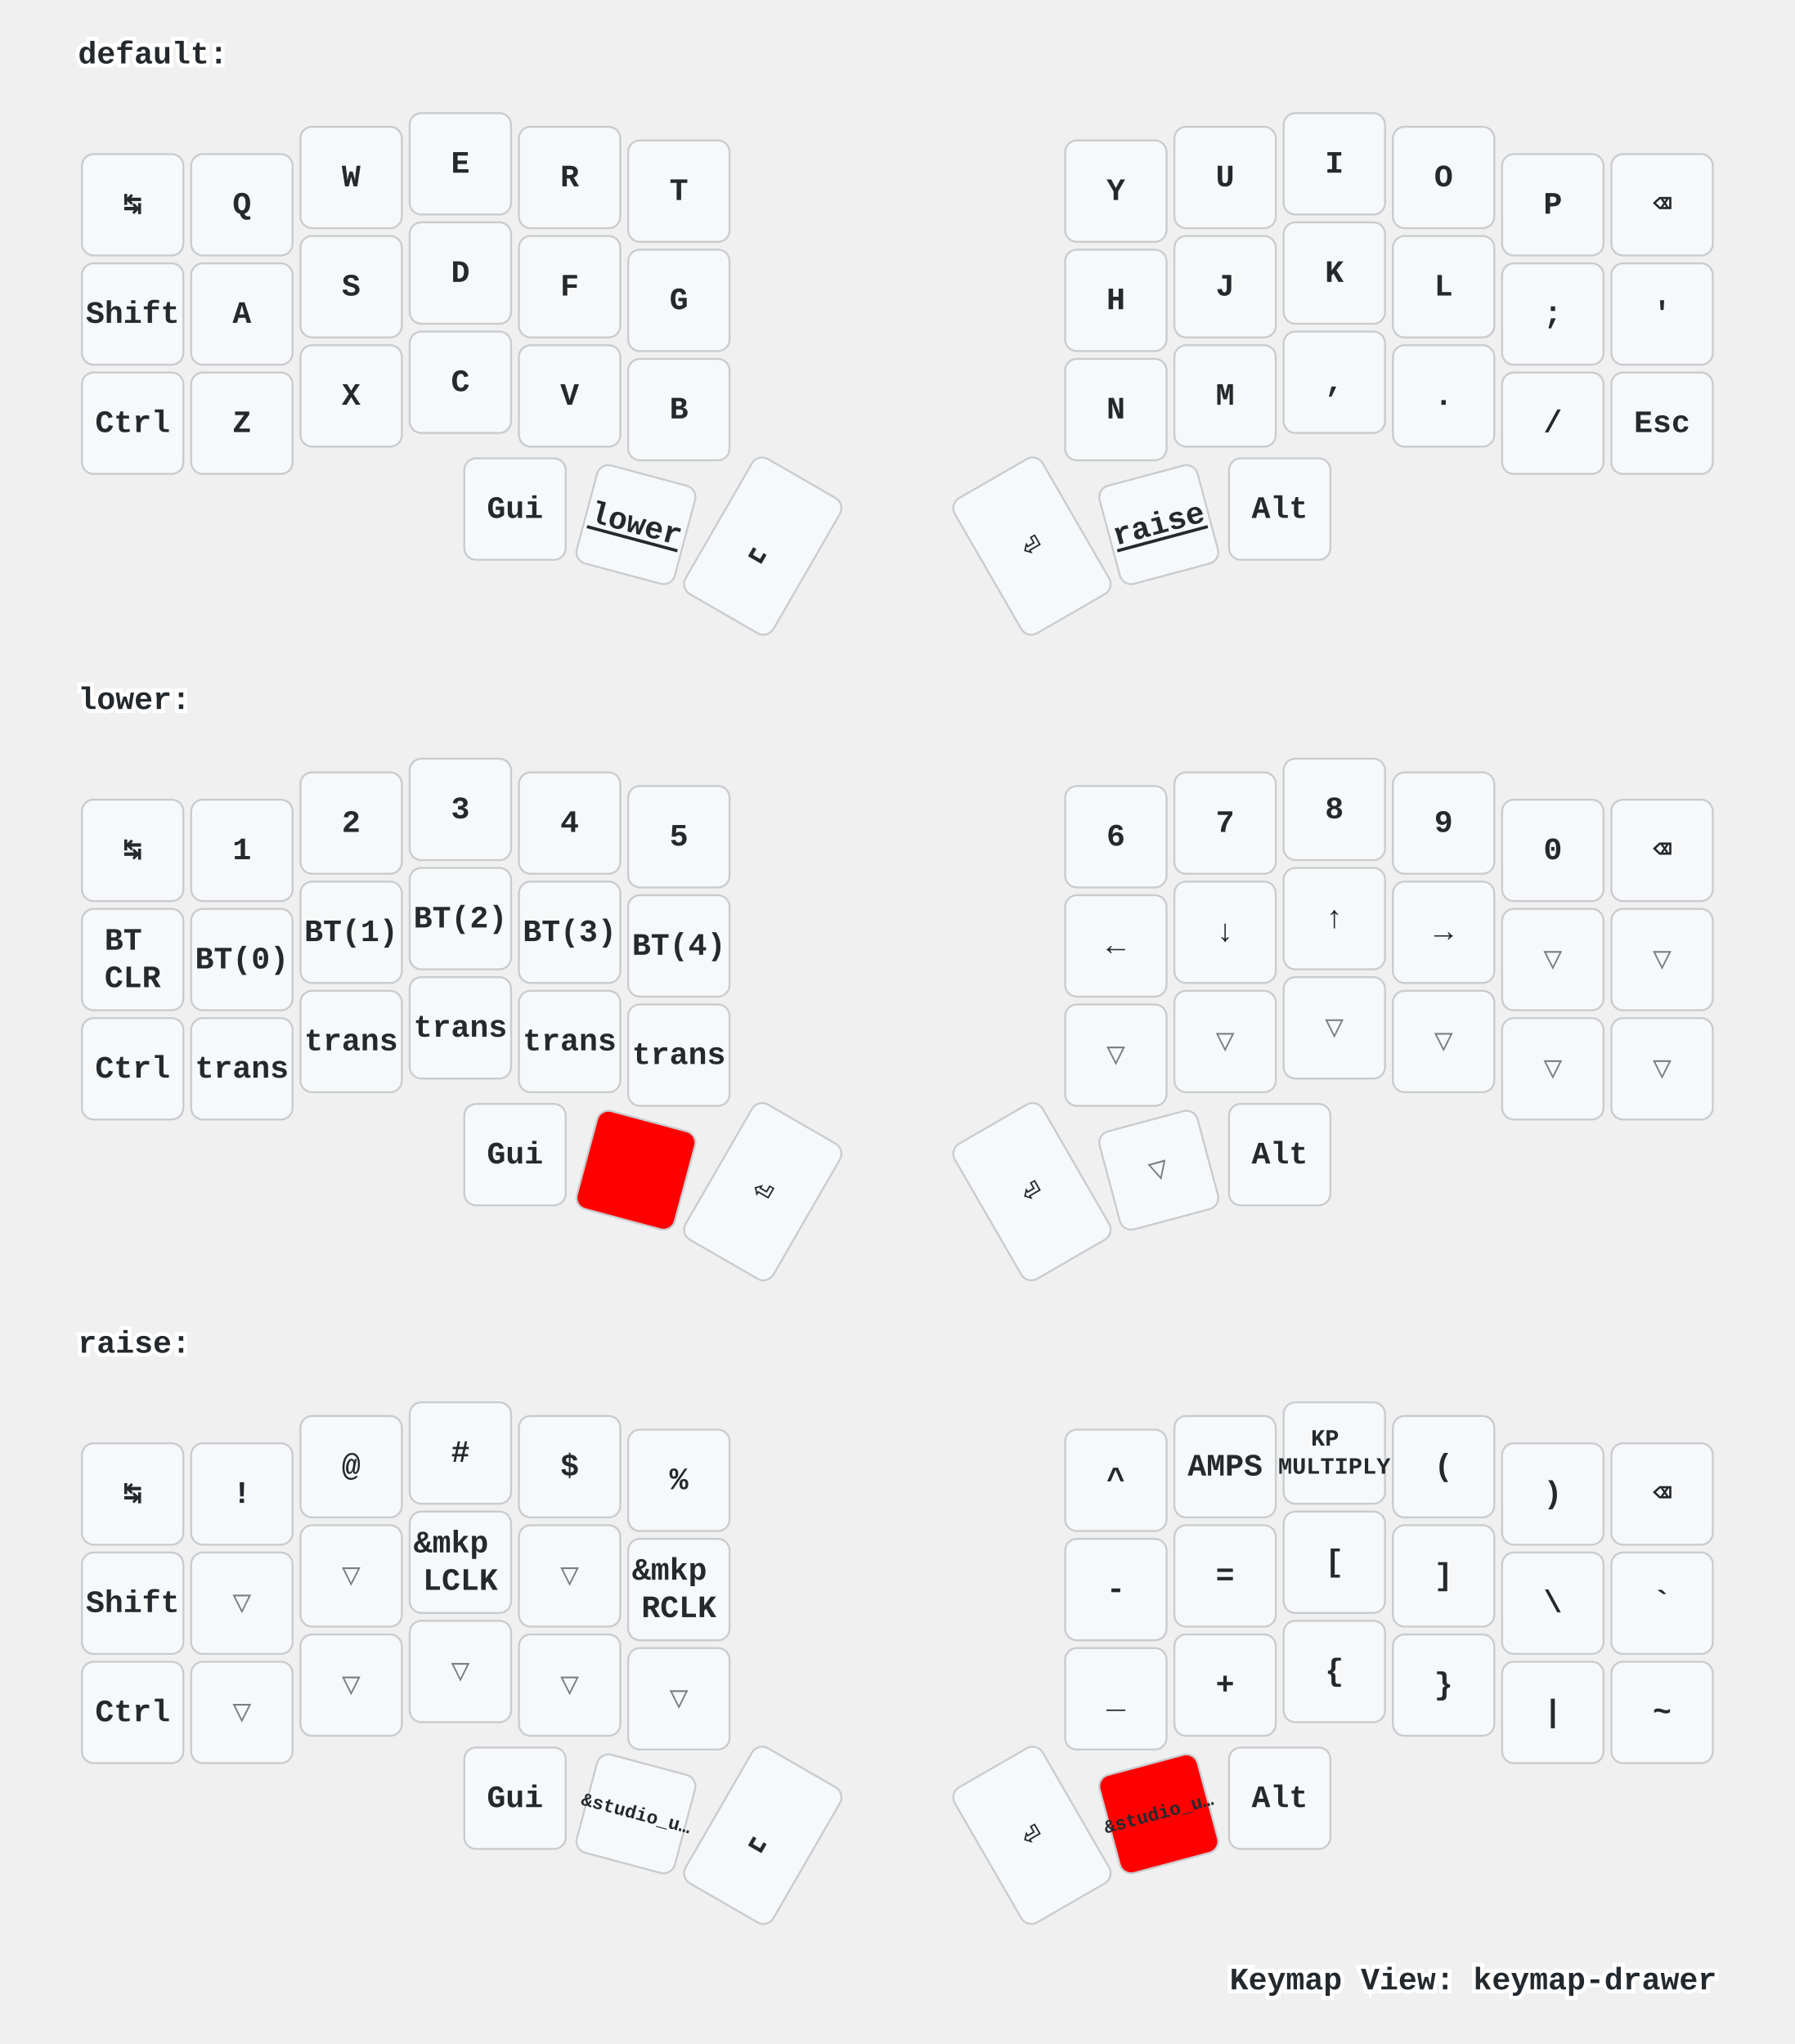
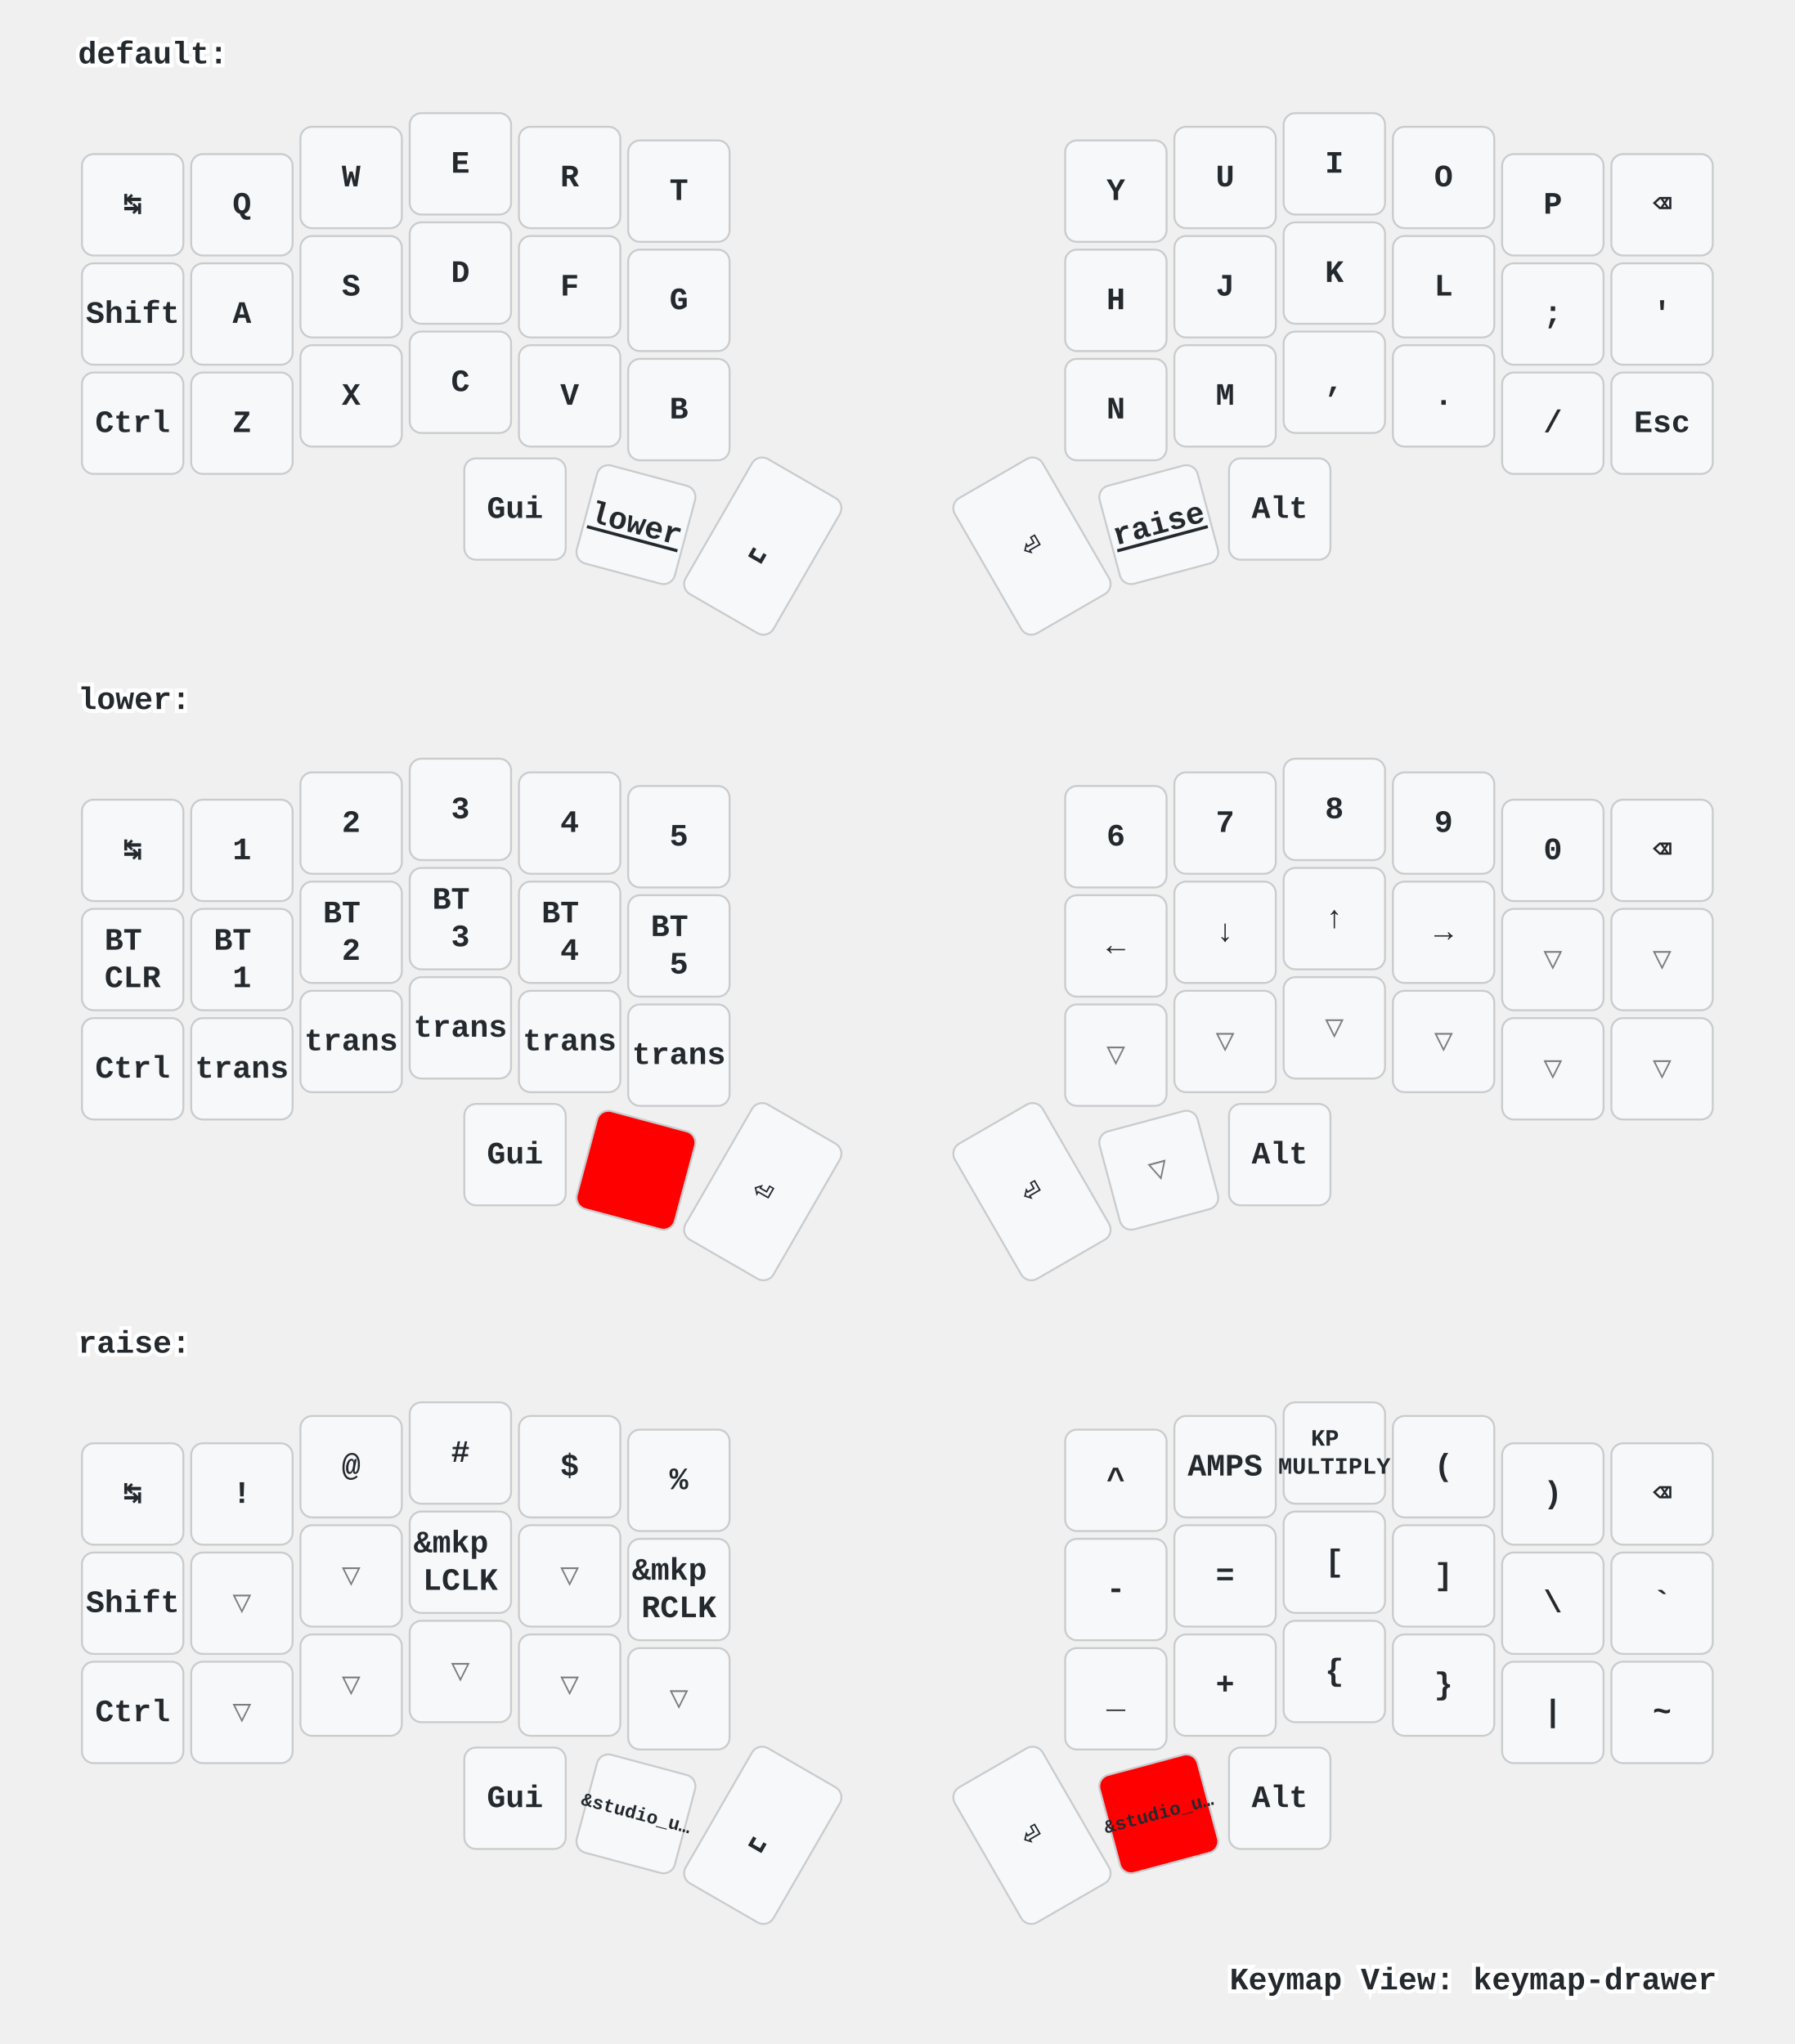
<svg xmlns="http://www.w3.org/2000/svg" width="920" height="1048" viewBox="0 0 920 1048" class="keymap">
  <style>/* inherit to force styles through use tags */
svg path {
    fill: inherit;
}

/* font and background color specifications */
svg.keymap {
    font-family: SFMono-Regular,Consolas,Liberation Mono,Menlo,monospace;
    font-size: 14px;
    font-kerning: normal;
    text-rendering: optimizeLegibility;
    fill: #24292e;
}

/* default key styling */
rect.key {
    fill: #f6f8fa;
}

rect.key, rect.combo {
    stroke: #c9cccf;
    stroke-width: 1;
}

/* default key side styling, only used is draw_key_sides is set */
rect.side {
    filter: brightness(90%);
}

/* color accent for combo boxes */
rect.combo, rect.combo-separate {
    fill: #cdf;
}

/* color accent for held keys */
rect.held, rect.combo.held {
    fill: #fdd;
}

/* color accent for ghost (optional) keys */
rect.ghost, rect.combo.ghost {
    stroke-dasharray: 4, 4;
    stroke-width: 2;
}

text {
    text-anchor: middle;
    dominant-baseline: middle;
}

/* styling for layer labels */
text.label {
    font-weight: bold;
    text-anchor: start;
    stroke: white;
    stroke-width: 4;
    paint-order: stroke;
}

/* styling for optional footer */
text.footer {
    text-anchor: end;
    dominant-baseline: auto;
    stroke: white;
    stroke-width: 4;
    paint-order: stroke;
}

/* styling for combo tap, and key non-tap label text */
text.combo, text.hold, text.shifted, text.left, text.right {
    font-size: 11px;
}

text.hold {
    text-anchor: middle;
    dominant-baseline: auto;
}

text.shifted {
    text-anchor: middle;
    dominant-baseline: hanging;
}

text.left {
    text-anchor: start;
}

text.right {
    text-anchor: end;
}

text.layer-activator {
    text-decoration: underline;
}

/* styling for hold/shifted label text in combo box */
text.combo.hold, text.combo.shifted, text.combo.left, text.combo.right {
    font-size: 8px;
}

/* lighter symbol for transparent keys */
text.trans {
    fill: #7b7e81;
}

/* styling for combo dendrons */
path.combo {
    stroke-width: 1;
    stroke: gray;
    fill: none;
}

/* Start Tabler Icons Cleanup */
/* cannot use height/width with glyphs */
.icon-tabler &gt; path {
    fill: inherit;
    stroke: inherit;
    stroke-width: 2;
}
/* hide tabler's default box */
.icon-tabler &gt; path[stroke="none"][fill="none"] {
    visibility: hidden;
}
/* End Tabler Icons Cleanup */

/* For default sytles, see https://github.com/caksoylar/keymap-drawer/blob/main/keymap_drawer/config.py#L85 */

svg.keymap {
  font-family: Ubuntu Mono, Inconsolata, Consolas, Liberation Mono, Menlo, monospace;
  font-size: 16px;
  font-weight: bold;
  text-rendering: optimizeLegibility;
}

/* Color accent for held keys
red = #f00
green = #0f0
blue = #00f
yellow = #ff0
cyan = #0ff
magenta = #f0f
white = #fff
black = #000
grey = #888
light grey = #ccc
#ffc
*/
rect.held, rect.combo.held {
    fill: #f00;
}

/* Technique borrowed and extended from https://github.com/englmaxi/zmk-config/blob/master/keymap-drawer/config.yaml */
.sym_sub_text.tap {
  translate: -5px 2px;
  font-size: 20px;
}
.sym_sub_text.shifted {
  translate: 10px 13px;
  font-size: 10px;
  opacity: 1.0;
}
.combo.sym_sub_text.tap {
  translate: -1px 1px;
}
.combo.sym_sub_text.shifted {
  translate: 7px 5px;
  font-size: 10px;
  opacity: 1.0;
}

/* Toggle */
.toggle.shifted {
  translate: -10px 12px;
}

.toggle.hold {
  translate: 13px -23px;
}

/* Variant for tap-dances */
.tap_dance.tap {
  translate: -7px 0px;
  font-size: 12px;
}
.tap_dance.shifted {
  translate: 7px 17px;
  font-size: 12px;
  opacity: 1.0;
}

/* Variant for symbol next to symbol */
.sym_by_sym.tap {
  translate: -6px 0px;
}
.sym_by_sym.shifted {
  translate: 10px 12px;
  opacity: 1.0;
}

.combo.sym_by_sym.tap {
  translate: -35px 0px;
}
.combo.sym_by_sym.shifted {
  translate: 35px 20px;
  opacity: 1.0;
}

.combo.sym_by_sym.hold {
  visibility: hidden;
}

/* hide hold box for combo sym_by_sym */
.combo.sym_by_sym.hold &gt; path[stroke="none"][fill="none"] {
  visibility: hidden;
}
</style>
  <g transform="translate(40, 0)" class="layer-default">
    <text x="0" y="28" class="label" id="default">default:</text>
    <g transform="translate(0, 56)">
      <g transform="translate(28, 49)" class="key keypos-0">
        <rect rx="6" ry="6" x="-26" y="-26" width="52" height="52" class="key" />
        <text x="0" y="0" class="key tap">↹</text>
      </g>
      <g transform="translate(84, 49)" class="key keypos-1">
        <rect rx="6" ry="6" x="-26" y="-26" width="52" height="52" class="key" />
        <text x="0" y="0" class="key tap">Q</text>
      </g>
      <g transform="translate(140, 35)" class="key keypos-2">
        <rect rx="6" ry="6" x="-26" y="-26" width="52" height="52" class="key" />
        <text x="0" y="0" class="key tap">W</text>
      </g>
      <g transform="translate(196, 28)" class="key keypos-3">
        <rect rx="6" ry="6" x="-26" y="-26" width="52" height="52" class="key" />
        <text x="0" y="0" class="key tap">E</text>
      </g>
      <g transform="translate(252, 35)" class="key keypos-4">
        <rect rx="6" ry="6" x="-26" y="-26" width="52" height="52" class="key" />
        <text x="0" y="0" class="key tap">R</text>
      </g>
      <g transform="translate(308, 42)" class="key keypos-5">
        <rect rx="6" ry="6" x="-26" y="-26" width="52" height="52" class="key" />
        <text x="0" y="0" class="key tap">T</text>
      </g>
      <g transform="translate(532, 42)" class="key keypos-6">
        <rect rx="6" ry="6" x="-26" y="-26" width="52" height="52" class="key" />
        <text x="0" y="0" class="key tap">Y</text>
      </g>
      <g transform="translate(588, 35)" class="key keypos-7">
        <rect rx="6" ry="6" x="-26" y="-26" width="52" height="52" class="key" />
        <text x="0" y="0" class="key tap">U</text>
      </g>
      <g transform="translate(644, 28)" class="key keypos-8">
        <rect rx="6" ry="6" x="-26" y="-26" width="52" height="52" class="key" />
        <text x="0" y="0" class="key tap">I</text>
      </g>
      <g transform="translate(700, 35)" class="key keypos-9">
        <rect rx="6" ry="6" x="-26" y="-26" width="52" height="52" class="key" />
        <text x="0" y="0" class="key tap">O</text>
      </g>
      <g transform="translate(756, 49)" class="key keypos-10">
        <rect rx="6" ry="6" x="-26" y="-26" width="52" height="52" class="key" />
        <text x="0" y="0" class="key tap">P</text>
      </g>
      <g transform="translate(812, 49)" class="key keypos-11">
        <rect rx="6" ry="6" x="-26" y="-26" width="52" height="52" class="key" />
        <text x="0" y="0" class="key tap">⌫</text>
      </g>
      <g transform="translate(28, 105)" class="key keypos-12">
        <rect rx="6" ry="6" x="-26" y="-26" width="52" height="52" class="key" />
        <text x="0" y="0" class="key tap">Shift</text>
      </g>
      <g transform="translate(84, 105)" class="key keypos-13">
        <rect rx="6" ry="6" x="-26" y="-26" width="52" height="52" class="key" />
        <text x="0" y="0" class="key tap">A</text>
      </g>
      <g transform="translate(140, 91)" class="key keypos-14">
        <rect rx="6" ry="6" x="-26" y="-26" width="52" height="52" class="key" />
        <text x="0" y="0" class="key tap">S</text>
      </g>
      <g transform="translate(196, 84)" class="key keypos-15">
        <rect rx="6" ry="6" x="-26" y="-26" width="52" height="52" class="key" />
        <text x="0" y="0" class="key tap">D</text>
      </g>
      <g transform="translate(252, 91)" class="key keypos-16">
        <rect rx="6" ry="6" x="-26" y="-26" width="52" height="52" class="key" />
        <text x="0" y="0" class="key tap">F</text>
      </g>
      <g transform="translate(308, 98)" class="key keypos-17">
        <rect rx="6" ry="6" x="-26" y="-26" width="52" height="52" class="key" />
        <text x="0" y="0" class="key tap">G</text>
      </g>
      <g transform="translate(532, 98)" class="key keypos-18">
        <rect rx="6" ry="6" x="-26" y="-26" width="52" height="52" class="key" />
        <text x="0" y="0" class="key tap">H</text>
      </g>
      <g transform="translate(588, 91)" class="key keypos-19">
        <rect rx="6" ry="6" x="-26" y="-26" width="52" height="52" class="key" />
        <text x="0" y="0" class="key tap">J</text>
      </g>
      <g transform="translate(644, 84)" class="key keypos-20">
        <rect rx="6" ry="6" x="-26" y="-26" width="52" height="52" class="key" />
        <text x="0" y="0" class="key tap">K</text>
      </g>
      <g transform="translate(700, 91)" class="key keypos-21">
        <rect rx="6" ry="6" x="-26" y="-26" width="52" height="52" class="key" />
        <text x="0" y="0" class="key tap">L</text>
      </g>
      <g transform="translate(756, 105)" class="key keypos-22">
        <rect rx="6" ry="6" x="-26" y="-26" width="52" height="52" class="key" />
        <text x="0" y="0" class="key tap">;</text>
      </g>
      <g transform="translate(812, 105)" class="key keypos-23">
        <rect rx="6" ry="6" x="-26" y="-26" width="52" height="52" class="key" />
        <text x="0" y="0" class="key tap">'</text>
      </g>
      <g transform="translate(28, 161)" class="key keypos-24">
        <rect rx="6" ry="6" x="-26" y="-26" width="52" height="52" class="key" />
        <text x="0" y="0" class="key tap">Ctrl</text>
      </g>
      <g transform="translate(84, 161)" class="key keypos-25">
        <rect rx="6" ry="6" x="-26" y="-26" width="52" height="52" class="key" />
        <text x="0" y="0" class="key tap">Z</text>
      </g>
      <g transform="translate(140, 147)" class="key keypos-26">
        <rect rx="6" ry="6" x="-26" y="-26" width="52" height="52" class="key" />
        <text x="0" y="0" class="key tap">X</text>
      </g>
      <g transform="translate(196, 140)" class="key keypos-27">
        <rect rx="6" ry="6" x="-26" y="-26" width="52" height="52" class="key" />
        <text x="0" y="0" class="key tap">C</text>
      </g>
      <g transform="translate(252, 147)" class="key keypos-28">
        <rect rx="6" ry="6" x="-26" y="-26" width="52" height="52" class="key" />
        <text x="0" y="0" class="key tap">V</text>
      </g>
      <g transform="translate(308, 154)" class="key keypos-29">
        <rect rx="6" ry="6" x="-26" y="-26" width="52" height="52" class="key" />
        <text x="0" y="0" class="key tap">B</text>
      </g>
      <g transform="translate(532, 154)" class="key keypos-30">
        <rect rx="6" ry="6" x="-26" y="-26" width="52" height="52" class="key" />
        <text x="0" y="0" class="key tap">N</text>
      </g>
      <g transform="translate(588, 147)" class="key keypos-31">
        <rect rx="6" ry="6" x="-26" y="-26" width="52" height="52" class="key" />
        <text x="0" y="0" class="key tap">M</text>
      </g>
      <g transform="translate(644, 140)" class="key keypos-32">
        <rect rx="6" ry="6" x="-26" y="-26" width="52" height="52" class="key" />
        <text x="0" y="0" class="key tap">,</text>
      </g>
      <g transform="translate(700, 147)" class="key keypos-33">
        <rect rx="6" ry="6" x="-26" y="-26" width="52" height="52" class="key" />
        <text x="0" y="0" class="key tap">.</text>
      </g>
      <g transform="translate(756, 161)" class="key keypos-34">
        <rect rx="6" ry="6" x="-26" y="-26" width="52" height="52" class="key" />
        <text x="0" y="0" class="key tap">/</text>
      </g>
      <g transform="translate(812, 161)" class="key keypos-35">
        <rect rx="6" ry="6" x="-26" y="-26" width="52" height="52" class="key" />
        <text x="0" y="0" class="key tap">Esc</text>
      </g>
      <g transform="translate(224, 205)" class="key keypos-36">
        <rect rx="6" ry="6" x="-26" y="-26" width="52" height="52" class="key" />
        <text x="0" y="0" class="key tap">Gui</text>
      </g>
      <g transform="translate(286, 213) rotate(15.0)" class="key keypos-37">
        <rect rx="6" ry="6" x="-26" y="-26" width="52" height="52" class="key" />
        <a href="#lower">
          <text x="0" y="0" class="key tap layer-activator">lower</text>
        </a>
      </g>
      <g transform="translate(351, 224) rotate(30.0)" class="key keypos-38">
        <rect rx="6" ry="6" x="-26" y="-40" width="52" height="80" class="key" />
        <text x="0" y="0" class="key tap">␣</text>
      </g>
      <g transform="translate(489, 224) rotate(-30.0)" class="key keypos-39">
        <rect rx="6" ry="6" x="-26" y="-40" width="52" height="80" class="key" />
        <text x="0" y="0" class="key tap">⏎</text>
      </g>
      <g transform="translate(554, 213) rotate(-15.0)" class="key keypos-40">
        <rect rx="6" ry="6" x="-26" y="-26" width="52" height="52" class="key" />
        <a href="#raise">
          <text x="0" y="0" class="key tap layer-activator">raise</text>
        </a>
      </g>
      <g transform="translate(616, 205)" class="key keypos-41">
        <rect rx="6" ry="6" x="-26" y="-26" width="52" height="52" class="key" />
        <text x="0" y="0" class="key tap">Alt</text>
      </g>
    </g>
  </g>
  <g transform="translate(40, 331)" class="layer-lower">
    <text x="0" y="28" class="label" id="lower">lower:</text>
    <g transform="translate(0, 56)">
      <g transform="translate(28, 49)" class="key keypos-0">
        <rect rx="6" ry="6" x="-26" y="-26" width="52" height="52" class="key" />
        <text x="0" y="0" class="key tap">↹</text>
      </g>
      <g transform="translate(84, 49)" class="key keypos-1">
        <rect rx="6" ry="6" x="-26" y="-26" width="52" height="52" class="key" />
        <text x="0" y="0" class="key tap">1</text>
      </g>
      <g transform="translate(140, 35)" class="key keypos-2">
        <rect rx="6" ry="6" x="-26" y="-26" width="52" height="52" class="key" />
        <text x="0" y="0" class="key tap">2</text>
      </g>
      <g transform="translate(196, 28)" class="key keypos-3">
        <rect rx="6" ry="6" x="-26" y="-26" width="52" height="52" class="key" />
        <text x="0" y="0" class="key tap">3</text>
      </g>
      <g transform="translate(252, 35)" class="key keypos-4">
        <rect rx="6" ry="6" x="-26" y="-26" width="52" height="52" class="key" />
        <text x="0" y="0" class="key tap">4</text>
      </g>
      <g transform="translate(308, 42)" class="key keypos-5">
        <rect rx="6" ry="6" x="-26" y="-26" width="52" height="52" class="key" />
        <text x="0" y="0" class="key tap">5</text>
      </g>
      <g transform="translate(532, 42)" class="key keypos-6">
        <rect rx="6" ry="6" x="-26" y="-26" width="52" height="52" class="key" />
        <text x="0" y="0" class="key tap">6</text>
      </g>
      <g transform="translate(588, 35)" class="key keypos-7">
        <rect rx="6" ry="6" x="-26" y="-26" width="52" height="52" class="key" />
        <text x="0" y="0" class="key tap">7</text>
      </g>
      <g transform="translate(644, 28)" class="key keypos-8">
        <rect rx="6" ry="6" x="-26" y="-26" width="52" height="52" class="key" />
        <text x="0" y="0" class="key tap">8</text>
      </g>
      <g transform="translate(700, 35)" class="key keypos-9">
        <rect rx="6" ry="6" x="-26" y="-26" width="52" height="52" class="key" />
        <text x="0" y="0" class="key tap">9</text>
      </g>
      <g transform="translate(756, 49)" class="key keypos-10">
        <rect rx="6" ry="6" x="-26" y="-26" width="52" height="52" class="key" />
        <text x="0" y="0" class="key tap">0</text>
      </g>
      <g transform="translate(812, 49)" class="key keypos-11">
        <rect rx="6" ry="6" x="-26" y="-26" width="52" height="52" class="key" />
        <text x="0" y="0" class="key tap">⌫</text>
      </g>
      <g transform="translate(28, 105)" class="key keypos-12">
        <rect rx="6" ry="6" x="-26" y="-26" width="52" height="52" class="key" />
        <text x="0" y="0" class="key tap">
          <tspan x="0" dy="-0.6em">BT</tspan>
          <tspan x="0" dy="1.2em">CLR</tspan>
        </text>
      </g>
      <g transform="translate(84, 105)" class="key keypos-13">
        <rect rx="6" ry="6" x="-26" y="-26" width="52" height="52" class="key" />
-         <text x="0" y="0" class="key tap">BT(0)</text>
+         <text x="0" y="0" class="key tap">
+           <tspan x="0" dy="-0.6em">BT</tspan>
+           <tspan x="0" dy="1.2em">1</tspan>
+         </text>
      </g>
      <g transform="translate(140, 91)" class="key keypos-14">
        <rect rx="6" ry="6" x="-26" y="-26" width="52" height="52" class="key" />
-         <text x="0" y="0" class="key tap">BT(1)</text>
+         <text x="0" y="0" class="key tap">
+           <tspan x="0" dy="-0.6em">BT</tspan>
+           <tspan x="0" dy="1.2em">2</tspan>
+         </text>
      </g>
      <g transform="translate(196, 84)" class="key keypos-15">
        <rect rx="6" ry="6" x="-26" y="-26" width="52" height="52" class="key" />
-         <text x="0" y="0" class="key tap">BT(2)</text>
+         <text x="0" y="0" class="key tap">
+           <tspan x="0" dy="-0.6em">BT</tspan>
+           <tspan x="0" dy="1.2em">3</tspan>
+         </text>
      </g>
      <g transform="translate(252, 91)" class="key keypos-16">
        <rect rx="6" ry="6" x="-26" y="-26" width="52" height="52" class="key" />
-         <text x="0" y="0" class="key tap">BT(3)</text>
+         <text x="0" y="0" class="key tap">
+           <tspan x="0" dy="-0.6em">BT</tspan>
+           <tspan x="0" dy="1.2em">4</tspan>
+         </text>
      </g>
      <g transform="translate(308, 98)" class="key keypos-17">
        <rect rx="6" ry="6" x="-26" y="-26" width="52" height="52" class="key" />
-         <text x="0" y="0" class="key tap">BT(4)</text>
+         <text x="0" y="0" class="key tap">
+           <tspan x="0" dy="-0.6em">BT</tspan>
+           <tspan x="0" dy="1.2em">5</tspan>
+         </text>
      </g>
      <g transform="translate(532, 98)" class="key keypos-18">
        <rect rx="6" ry="6" x="-26" y="-26" width="52" height="52" class="key" />
        <text x="0" y="0" class="key tap">←</text>
      </g>
      <g transform="translate(588, 91)" class="key keypos-19">
        <rect rx="6" ry="6" x="-26" y="-26" width="52" height="52" class="key" />
        <text x="0" y="0" class="key tap">↓</text>
      </g>
      <g transform="translate(644, 84)" class="key keypos-20">
        <rect rx="6" ry="6" x="-26" y="-26" width="52" height="52" class="key" />
        <text x="0" y="0" class="key tap">↑</text>
      </g>
      <g transform="translate(700, 91)" class="key keypos-21">
        <rect rx="6" ry="6" x="-26" y="-26" width="52" height="52" class="key" />
        <text x="0" y="0" class="key tap">→</text>
      </g>
      <g transform="translate(756, 105)" class="key trans keypos-22">
        <rect rx="6" ry="6" x="-26" y="-26" width="52" height="52" class="key trans" />
        <text x="0" y="0" class="key trans tap">▽</text>
      </g>
      <g transform="translate(812, 105)" class="key trans keypos-23">
        <rect rx="6" ry="6" x="-26" y="-26" width="52" height="52" class="key trans" />
        <text x="0" y="0" class="key trans tap">▽</text>
      </g>
      <g transform="translate(28, 161)" class="key keypos-24">
        <rect rx="6" ry="6" x="-26" y="-26" width="52" height="52" class="key" />
        <text x="0" y="0" class="key tap">Ctrl</text>
      </g>
      <g transform="translate(84, 161)" class="key keypos-25">
        <rect rx="6" ry="6" x="-26" y="-26" width="52" height="52" class="key" />
        <text x="0" y="0" class="key tap">trans</text>
      </g>
      <g transform="translate(140, 147)" class="key keypos-26">
        <rect rx="6" ry="6" x="-26" y="-26" width="52" height="52" class="key" />
        <text x="0" y="0" class="key tap">trans</text>
      </g>
      <g transform="translate(196, 140)" class="key keypos-27">
        <rect rx="6" ry="6" x="-26" y="-26" width="52" height="52" class="key" />
        <text x="0" y="0" class="key tap">trans</text>
      </g>
      <g transform="translate(252, 147)" class="key keypos-28">
        <rect rx="6" ry="6" x="-26" y="-26" width="52" height="52" class="key" />
        <text x="0" y="0" class="key tap">trans</text>
      </g>
      <g transform="translate(308, 154)" class="key keypos-29">
        <rect rx="6" ry="6" x="-26" y="-26" width="52" height="52" class="key" />
        <text x="0" y="0" class="key tap">trans</text>
      </g>
      <g transform="translate(532, 154)" class="key trans keypos-30">
        <rect rx="6" ry="6" x="-26" y="-26" width="52" height="52" class="key trans" />
        <text x="0" y="0" class="key trans tap">▽</text>
      </g>
      <g transform="translate(588, 147)" class="key trans keypos-31">
        <rect rx="6" ry="6" x="-26" y="-26" width="52" height="52" class="key trans" />
        <text x="0" y="0" class="key trans tap">▽</text>
      </g>
      <g transform="translate(644, 140)" class="key trans keypos-32">
        <rect rx="6" ry="6" x="-26" y="-26" width="52" height="52" class="key trans" />
        <text x="0" y="0" class="key trans tap">▽</text>
      </g>
      <g transform="translate(700, 147)" class="key trans keypos-33">
        <rect rx="6" ry="6" x="-26" y="-26" width="52" height="52" class="key trans" />
        <text x="0" y="0" class="key trans tap">▽</text>
      </g>
      <g transform="translate(756, 161)" class="key trans keypos-34">
        <rect rx="6" ry="6" x="-26" y="-26" width="52" height="52" class="key trans" />
        <text x="0" y="0" class="key trans tap">▽</text>
      </g>
      <g transform="translate(812, 161)" class="key trans keypos-35">
        <rect rx="6" ry="6" x="-26" y="-26" width="52" height="52" class="key trans" />
        <text x="0" y="0" class="key trans tap">▽</text>
      </g>
      <g transform="translate(224, 205)" class="key keypos-36">
        <rect rx="6" ry="6" x="-26" y="-26" width="52" height="52" class="key" />
        <text x="0" y="0" class="key tap">Gui</text>
      </g>
      <g transform="translate(286, 213) rotate(15.0)" class="key held keypos-37">
        <rect rx="6" ry="6" x="-26" y="-26" width="52" height="52" class="key held" />
      </g>
      <g transform="translate(351, 224) rotate(30.0)" class="key keypos-38">
        <rect rx="6" ry="6" x="-26" y="-40" width="52" height="80" class="key" />
        <text x="0" y="0" class="key tap">⏎</text>
      </g>
      <g transform="translate(489, 224) rotate(-30.0)" class="key keypos-39">
        <rect rx="6" ry="6" x="-26" y="-40" width="52" height="80" class="key" />
        <text x="0" y="0" class="key tap">⏎</text>
      </g>
      <g transform="translate(554, 213) rotate(-15.0)" class="key trans keypos-40">
        <rect rx="6" ry="6" x="-26" y="-26" width="52" height="52" class="key trans" />
        <text x="0" y="0" class="key trans tap">▽</text>
      </g>
      <g transform="translate(616, 205)" class="key keypos-41">
        <rect rx="6" ry="6" x="-26" y="-26" width="52" height="52" class="key" />
        <text x="0" y="0" class="key tap">Alt</text>
      </g>
    </g>
  </g>
  <g transform="translate(40, 661)" class="layer-raise">
    <text x="0" y="28" class="label" id="raise">raise:</text>
    <g transform="translate(0, 56)">
      <g transform="translate(28, 49)" class="key keypos-0">
        <rect rx="6" ry="6" x="-26" y="-26" width="52" height="52" class="key" />
        <text x="0" y="0" class="key tap">↹</text>
      </g>
      <g transform="translate(84, 49)" class="key keypos-1">
        <rect rx="6" ry="6" x="-26" y="-26" width="52" height="52" class="key" />
        <text x="0" y="0" class="key tap">!</text>
      </g>
      <g transform="translate(140, 35)" class="key keypos-2">
        <rect rx="6" ry="6" x="-26" y="-26" width="52" height="52" class="key" />
        <text x="0" y="0" class="key tap">@</text>
      </g>
      <g transform="translate(196, 28)" class="key keypos-3">
        <rect rx="6" ry="6" x="-26" y="-26" width="52" height="52" class="key" />
        <text x="0" y="0" class="key tap">#</text>
      </g>
      <g transform="translate(252, 35)" class="key keypos-4">
        <rect rx="6" ry="6" x="-26" y="-26" width="52" height="52" class="key" />
        <text x="0" y="0" class="key tap">$</text>
      </g>
      <g transform="translate(308, 42)" class="key keypos-5">
        <rect rx="6" ry="6" x="-26" y="-26" width="52" height="52" class="key" />
        <text x="0" y="0" class="key tap">%</text>
      </g>
      <g transform="translate(532, 42)" class="key keypos-6">
        <rect rx="6" ry="6" x="-26" y="-26" width="52" height="52" class="key" />
        <text x="0" y="0" class="key tap">^</text>
      </g>
      <g transform="translate(588, 35)" class="key keypos-7">
        <rect rx="6" ry="6" x="-26" y="-26" width="52" height="52" class="key" />
        <text x="0" y="0" class="key tap">AMPS</text>
      </g>
      <g transform="translate(644, 28)" class="key keypos-8">
        <rect rx="6" ry="6" x="-26" y="-26" width="52" height="52" class="key" />
        <text x="0" y="0" class="key tap">
          <tspan x="0" dy="-0.6em" style="font-size: 75%">KP</tspan>
          <tspan x="0" dy="1.2em" style="font-size: 75%">MULTIPLY</tspan>
        </text>
      </g>
      <g transform="translate(700, 35)" class="key keypos-9">
        <rect rx="6" ry="6" x="-26" y="-26" width="52" height="52" class="key" />
        <text x="0" y="0" class="key tap">(</text>
      </g>
      <g transform="translate(756, 49)" class="key keypos-10">
        <rect rx="6" ry="6" x="-26" y="-26" width="52" height="52" class="key" />
        <text x="0" y="0" class="key tap">)</text>
      </g>
      <g transform="translate(812, 49)" class="key keypos-11">
        <rect rx="6" ry="6" x="-26" y="-26" width="52" height="52" class="key" />
        <text x="0" y="0" class="key tap">⌫</text>
      </g>
      <g transform="translate(28, 105)" class="key keypos-12">
        <rect rx="6" ry="6" x="-26" y="-26" width="52" height="52" class="key" />
        <text x="0" y="0" class="key tap">Shift</text>
      </g>
      <g transform="translate(84, 105)" class="key trans keypos-13">
        <rect rx="6" ry="6" x="-26" y="-26" width="52" height="52" class="key trans" />
        <text x="0" y="0" class="key trans tap">▽</text>
      </g>
      <g transform="translate(140, 91)" class="key trans keypos-14">
        <rect rx="6" ry="6" x="-26" y="-26" width="52" height="52" class="key trans" />
        <text x="0" y="0" class="key trans tap">▽</text>
      </g>
      <g transform="translate(196, 84)" class="key keypos-15">
        <rect rx="6" ry="6" x="-26" y="-26" width="52" height="52" class="key" />
        <text x="0" y="0" class="key tap">
          <tspan x="0" dy="-0.6em">&amp;mkp</tspan>
          <tspan x="0" dy="1.2em">LCLK</tspan>
        </text>
      </g>
      <g transform="translate(252, 91)" class="key trans keypos-16">
        <rect rx="6" ry="6" x="-26" y="-26" width="52" height="52" class="key trans" />
        <text x="0" y="0" class="key trans tap">▽</text>
      </g>
      <g transform="translate(308, 98)" class="key keypos-17">
        <rect rx="6" ry="6" x="-26" y="-26" width="52" height="52" class="key" />
        <text x="0" y="0" class="key tap">
          <tspan x="0" dy="-0.6em">&amp;mkp</tspan>
          <tspan x="0" dy="1.2em">RCLK</tspan>
        </text>
      </g>
      <g transform="translate(532, 98)" class="key keypos-18">
        <rect rx="6" ry="6" x="-26" y="-26" width="52" height="52" class="key" />
        <text x="0" y="0" class="key tap">-</text>
      </g>
      <g transform="translate(588, 91)" class="key keypos-19">
        <rect rx="6" ry="6" x="-26" y="-26" width="52" height="52" class="key" />
        <text x="0" y="0" class="key tap">=</text>
      </g>
      <g transform="translate(644, 84)" class="key keypos-20">
        <rect rx="6" ry="6" x="-26" y="-26" width="52" height="52" class="key" />
        <text x="0" y="0" class="key tap">[</text>
      </g>
      <g transform="translate(700, 91)" class="key keypos-21">
        <rect rx="6" ry="6" x="-26" y="-26" width="52" height="52" class="key" />
        <text x="0" y="0" class="key tap">]</text>
      </g>
      <g transform="translate(756, 105)" class="key keypos-22">
        <rect rx="6" ry="6" x="-26" y="-26" width="52" height="52" class="key" />
        <text x="0" y="0" class="key tap">\</text>
      </g>
      <g transform="translate(812, 105)" class="key keypos-23">
        <rect rx="6" ry="6" x="-26" y="-26" width="52" height="52" class="key" />
        <text x="0" y="0" class="key tap">`</text>
      </g>
      <g transform="translate(28, 161)" class="key keypos-24">
        <rect rx="6" ry="6" x="-26" y="-26" width="52" height="52" class="key" />
        <text x="0" y="0" class="key tap">Ctrl</text>
      </g>
      <g transform="translate(84, 161)" class="key trans keypos-25">
        <rect rx="6" ry="6" x="-26" y="-26" width="52" height="52" class="key trans" />
        <text x="0" y="0" class="key trans tap">▽</text>
      </g>
      <g transform="translate(140, 147)" class="key trans keypos-26">
        <rect rx="6" ry="6" x="-26" y="-26" width="52" height="52" class="key trans" />
        <text x="0" y="0" class="key trans tap">▽</text>
      </g>
      <g transform="translate(196, 140)" class="key trans keypos-27">
        <rect rx="6" ry="6" x="-26" y="-26" width="52" height="52" class="key trans" />
        <text x="0" y="0" class="key trans tap">▽</text>
      </g>
      <g transform="translate(252, 147)" class="key trans keypos-28">
        <rect rx="6" ry="6" x="-26" y="-26" width="52" height="52" class="key trans" />
        <text x="0" y="0" class="key trans tap">▽</text>
      </g>
      <g transform="translate(308, 154)" class="key trans keypos-29">
        <rect rx="6" ry="6" x="-26" y="-26" width="52" height="52" class="key trans" />
        <text x="0" y="0" class="key trans tap">▽</text>
      </g>
      <g transform="translate(532, 154)" class="key keypos-30">
        <rect rx="6" ry="6" x="-26" y="-26" width="52" height="52" class="key" />
        <text x="0" y="0" class="key tap">_</text>
      </g>
      <g transform="translate(588, 147)" class="key keypos-31">
        <rect rx="6" ry="6" x="-26" y="-26" width="52" height="52" class="key" />
        <text x="0" y="0" class="key tap">+</text>
      </g>
      <g transform="translate(644, 140)" class="key keypos-32">
        <rect rx="6" ry="6" x="-26" y="-26" width="52" height="52" class="key" />
        <text x="0" y="0" class="key tap">{</text>
      </g>
      <g transform="translate(700, 147)" class="key keypos-33">
        <rect rx="6" ry="6" x="-26" y="-26" width="52" height="52" class="key" />
        <text x="0" y="0" class="key tap">}</text>
      </g>
      <g transform="translate(756, 161)" class="key keypos-34">
        <rect rx="6" ry="6" x="-26" y="-26" width="52" height="52" class="key" />
        <text x="0" y="0" class="key tap">|</text>
      </g>
      <g transform="translate(812, 161)" class="key keypos-35">
        <rect rx="6" ry="6" x="-26" y="-26" width="52" height="52" class="key" />
        <text x="0" y="0" class="key tap">~</text>
      </g>
      <g transform="translate(224, 205)" class="key keypos-36">
        <rect rx="6" ry="6" x="-26" y="-26" width="52" height="52" class="key" />
        <text x="0" y="0" class="key tap">Gui</text>
      </g>
      <g transform="translate(286, 213) rotate(15.0)" class="key keypos-37">
        <rect rx="6" ry="6" x="-26" y="-26" width="52" height="52" class="key" />
        <text x="0" y="0" class="key tap">
          <tspan style="font-size: 60%">&amp;studio_u…</tspan>
        </text>
      </g>
      <g transform="translate(351, 224) rotate(30.0)" class="key keypos-38">
        <rect rx="6" ry="6" x="-26" y="-40" width="52" height="80" class="key" />
        <text x="0" y="0" class="key tap">␣</text>
      </g>
      <g transform="translate(489, 224) rotate(-30.0)" class="key keypos-39">
        <rect rx="6" ry="6" x="-26" y="-40" width="52" height="80" class="key" />
        <text x="0" y="0" class="key tap">⏎</text>
      </g>
      <g transform="translate(554, 213) rotate(-15.0)" class="key held keypos-40">
        <rect rx="6" ry="6" x="-26" y="-26" width="52" height="52" class="key held" />
        <text x="0" y="0" class="key held tap">
          <tspan style="font-size: 60%">&amp;studio_u…</tspan>
        </text>
      </g>
      <g transform="translate(616, 205)" class="key keypos-41">
        <rect rx="6" ry="6" x="-26" y="-26" width="52" height="52" class="key" />
        <text x="0" y="0" class="key tap">Alt</text>
      </g>
    </g>
  </g>
  <text x="880.0" y="1020.0" class="footer">Keymap View: <a href="https://github.com/caksoylar/keymap-drawer">keymap-drawer</a>
  </text>
</svg>
